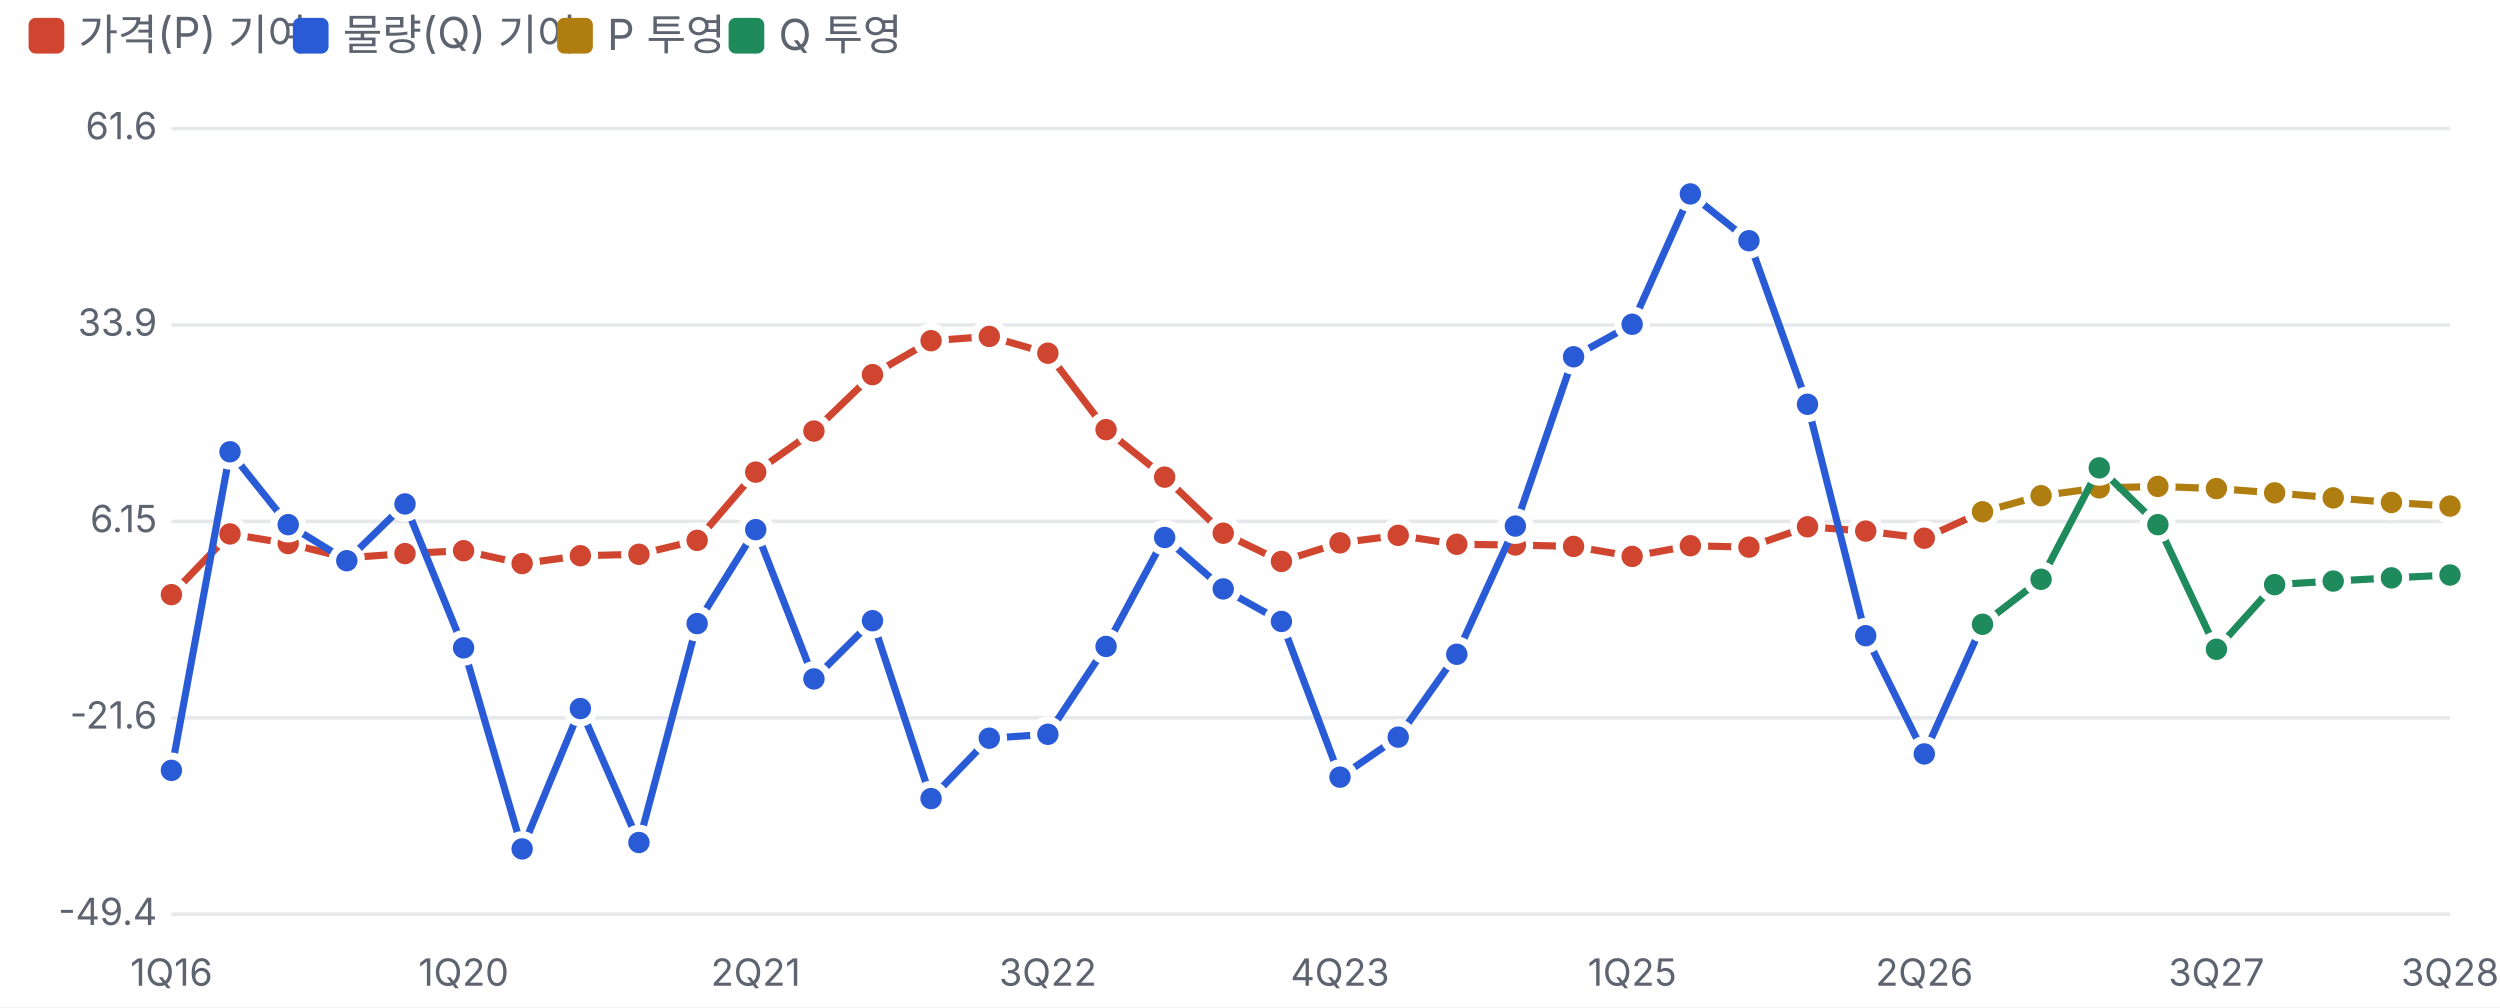
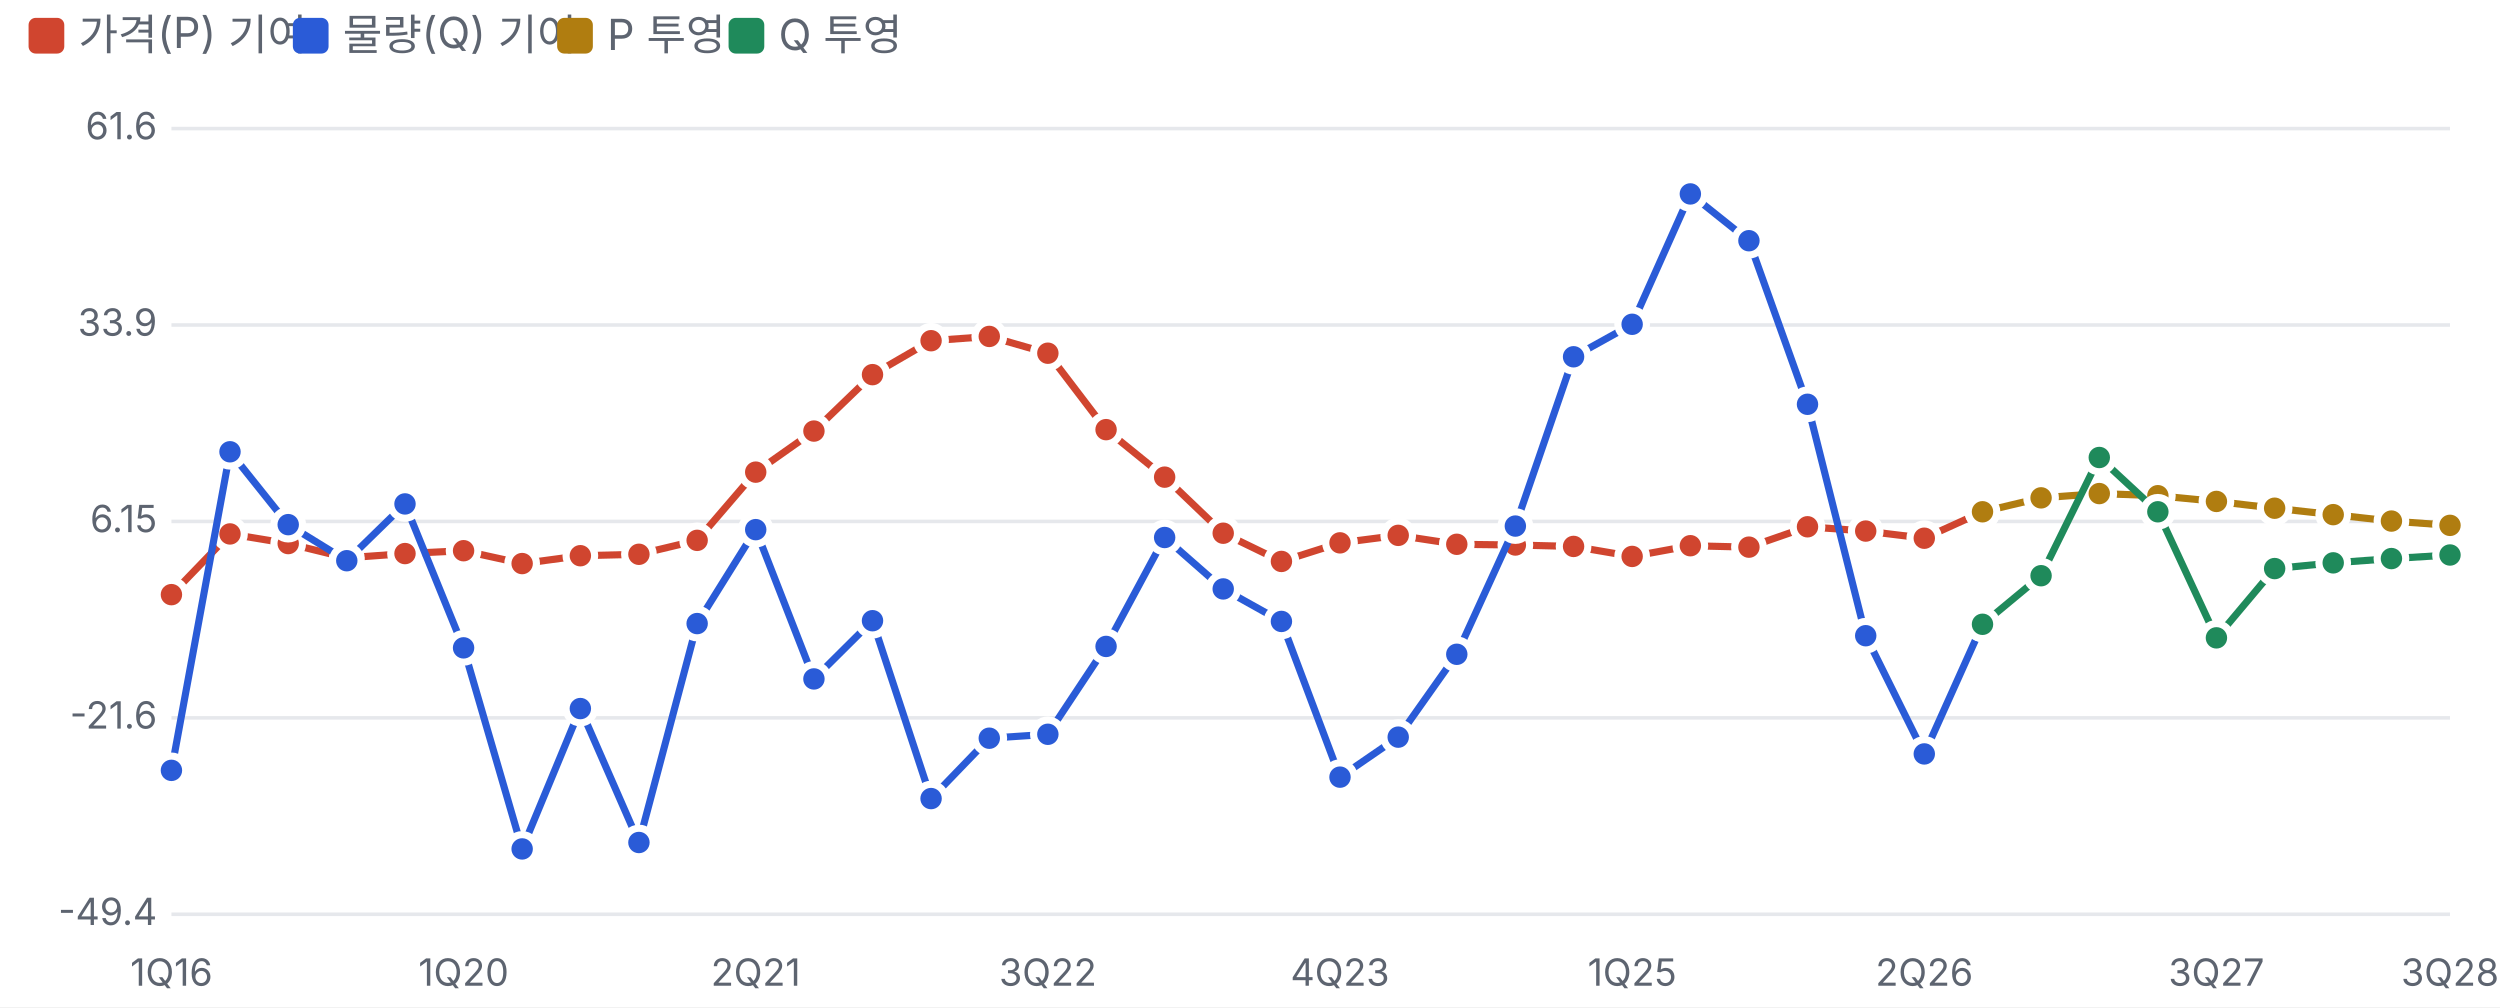
<svg xmlns="http://www.w3.org/2000/svg" viewBox="0 0 700 282" width="700" height="282">
  <style>text{fill:#5d6470;font-size:10.5px;font-family:-apple-system,'Apple SD Gothic Neo','Malgun Gothic',sans-serif}</style>
  <rect width="100%" height="100%" fill="#ffffff" />
  <rect x="8" y="5" width="10" height="10" rx="2" fill="#d0452f" />
  <text x="22" y="14" style="font-size:12px">가격(P) 기여</text>
  <rect x="82" y="5" width="10" height="10" rx="2" fill="#2a5bd7" />
  <text x="96" y="14" style="font-size:12px">물량(Q) 기여</text>
  <rect x="156" y="5" width="10" height="10" rx="2" fill="#b07d10" />
  <text x="170" y="14" style="font-size:12px">P 투영</text>
  <rect x="204" y="5" width="10" height="10" rx="2" fill="#1f8a5b" />
  <text x="218" y="14" style="font-size:12px">Q 투영</text>
  <g transform="translate(0,22)">
    <line x1="48" x2="686" y1="234.0" y2="234.0" stroke="#e6e8ec" />
    <text x="44" y="237.0" text-anchor="end">-49.4</text>
    <line x1="48" x2="686" y1="179.0" y2="179.0" stroke="#e6e8ec" />
    <text x="44" y="182.0" text-anchor="end">-21.6</text>
    <line x1="48" x2="686" y1="124.0" y2="124.0" stroke="#e6e8ec" />
    <text x="44" y="127.0" text-anchor="end">6.15</text>
    <line x1="48" x2="686" y1="69.0" y2="69.0" stroke="#e6e8ec" />
    <text x="44" y="72.0" text-anchor="end">33.9</text>
    <line x1="48" x2="686" y1="14.0" y2="14.0" stroke="#e6e8ec" />
    <text x="44" y="17.0" text-anchor="end">61.6</text>
    <text x="48.0" y="254" text-anchor="middle">1Q16</text>
    <text x="129.8" y="254" text-anchor="middle">1Q20</text>
    <text x="211.6" y="254" text-anchor="middle">2Q21</text>
    <text x="293.4" y="254" text-anchor="middle">3Q22</text>
    <text x="375.2" y="254" text-anchor="middle">4Q23</text>
    <text x="457.0" y="254" text-anchor="middle">1Q25</text>
    <text x="538.8" y="254" text-anchor="middle">2Q26</text>
    <text x="620.6" y="254" text-anchor="middle">3Q27</text>
    <text x="686.0" y="254" text-anchor="middle">3Q28</text>
    <polyline fill="none" stroke="#d0452f" stroke-width="2" points="48.0,144.5 64.4,127.5 80.7,130.2 97.1,134.2 113.4,133.0 129.8,132.2 146.2,135.8 162.5,133.6 178.9,133.2 195.2,129.3 211.6,110.2 227.9,98.7 244.3,82.9 260.7,73.4 277.0,72.2 293.4,76.9 309.7,98.3 326.1,111.6 342.5,127.3 358.8,135.2 375.2,130.0 391.5,127.9 407.9,130.4 424.3,130.6 440.6,131.0 457.0,133.8 473.3,130.8 489.7,131.2 506.1,125.5 522.4,126.7 538.8,128.7 555.1,121.3" />
    <circle cx="48.0" cy="144.5" r="4" fill="#d0452f" stroke="#fff" stroke-width="2" />
    <circle cx="64.4" cy="127.5" r="4" fill="#d0452f" stroke="#fff" stroke-width="2" />
    <circle cx="80.7" cy="130.2" r="4" fill="#d0452f" stroke="#fff" stroke-width="2" />
    <circle cx="97.1" cy="134.2" r="4" fill="#d0452f" stroke="#fff" stroke-width="2" />
    <circle cx="113.4" cy="133.0" r="4" fill="#d0452f" stroke="#fff" stroke-width="2" />
    <circle cx="129.8" cy="132.2" r="4" fill="#d0452f" stroke="#fff" stroke-width="2" />
    <circle cx="146.2" cy="135.8" r="4" fill="#d0452f" stroke="#fff" stroke-width="2" />
    <circle cx="162.5" cy="133.6" r="4" fill="#d0452f" stroke="#fff" stroke-width="2" />
    <circle cx="178.9" cy="133.2" r="4" fill="#d0452f" stroke="#fff" stroke-width="2" />
    <circle cx="195.2" cy="129.3" r="4" fill="#d0452f" stroke="#fff" stroke-width="2" />
    <circle cx="211.6" cy="110.2" r="4" fill="#d0452f" stroke="#fff" stroke-width="2" />
    <circle cx="227.9" cy="98.7" r="4" fill="#d0452f" stroke="#fff" stroke-width="2" />
    <circle cx="244.3" cy="82.9" r="4" fill="#d0452f" stroke="#fff" stroke-width="2" />
    <circle cx="260.7" cy="73.4" r="4" fill="#d0452f" stroke="#fff" stroke-width="2" />
    <circle cx="277.0" cy="72.2" r="4" fill="#d0452f" stroke="#fff" stroke-width="2" />
    <circle cx="293.4" cy="76.9" r="4" fill="#d0452f" stroke="#fff" stroke-width="2" />
    <circle cx="309.7" cy="98.3" r="4" fill="#d0452f" stroke="#fff" stroke-width="2" />
    <circle cx="326.1" cy="111.6" r="4" fill="#d0452f" stroke="#fff" stroke-width="2" />
    <circle cx="342.5" cy="127.3" r="4" fill="#d0452f" stroke="#fff" stroke-width="2" />
    <circle cx="358.8" cy="135.2" r="4" fill="#d0452f" stroke="#fff" stroke-width="2" />
    <circle cx="375.2" cy="130.0" r="4" fill="#d0452f" stroke="#fff" stroke-width="2" />
    <circle cx="391.5" cy="127.9" r="4" fill="#d0452f" stroke="#fff" stroke-width="2" />
    <circle cx="407.9" cy="130.4" r="4" fill="#d0452f" stroke="#fff" stroke-width="2" />
    <circle cx="424.3" cy="130.6" r="4" fill="#d0452f" stroke="#fff" stroke-width="2" />
    <circle cx="440.6" cy="131.0" r="4" fill="#d0452f" stroke="#fff" stroke-width="2" />
    <circle cx="457.0" cy="133.8" r="4" fill="#d0452f" stroke="#fff" stroke-width="2" />
    <circle cx="473.3" cy="130.8" r="4" fill="#d0452f" stroke="#fff" stroke-width="2" />
    <circle cx="489.7" cy="131.2" r="4" fill="#d0452f" stroke="#fff" stroke-width="2" />
    <circle cx="506.1" cy="125.5" r="4" fill="#d0452f" stroke="#fff" stroke-width="2" />
    <circle cx="522.4" cy="126.7" r="4" fill="#d0452f" stroke="#fff" stroke-width="2" />
    <circle cx="538.8" cy="128.7" r="4" fill="#d0452f" stroke="#fff" stroke-width="2" />
    <circle cx="555.1" cy="121.3" r="4" fill="#d0452f" stroke="#fff" stroke-width="2" />
    <polyline fill="none" stroke="#2a5bd7" stroke-width="2" points="48.0,193.7 64.4,104.5 80.7,124.9 97.1,135.0 113.4,119.1 129.8,159.4 146.2,215.7 162.5,176.4 178.9,213.9 195.2,152.6 211.6,126.3 227.9,168.1 244.3,151.8 260.7,201.6 277.0,184.7 293.4,183.6 309.7,159.0 326.1,128.5 342.5,142.9 358.8,152.0 375.2,195.6 391.5,184.4 407.9,161.2 424.3,125.3 440.6,77.9 457.0,68.8 473.3,32.3 489.7,45.4 506.1,91.2 522.4,156.0 538.8,189.1 555.1,152.8" />
    <circle cx="48.0" cy="193.7" r="4" fill="#2a5bd7" stroke="#fff" stroke-width="2" />
    <circle cx="64.4" cy="104.5" r="4" fill="#2a5bd7" stroke="#fff" stroke-width="2" />
    <circle cx="80.7" cy="124.9" r="4" fill="#2a5bd7" stroke="#fff" stroke-width="2" />
    <circle cx="97.1" cy="135.0" r="4" fill="#2a5bd7" stroke="#fff" stroke-width="2" />
    <circle cx="113.4" cy="119.1" r="4" fill="#2a5bd7" stroke="#fff" stroke-width="2" />
    <circle cx="129.8" cy="159.4" r="4" fill="#2a5bd7" stroke="#fff" stroke-width="2" />
    <circle cx="146.2" cy="215.7" r="4" fill="#2a5bd7" stroke="#fff" stroke-width="2" />
    <circle cx="162.5" cy="176.4" r="4" fill="#2a5bd7" stroke="#fff" stroke-width="2" />
    <circle cx="178.9" cy="213.9" r="4" fill="#2a5bd7" stroke="#fff" stroke-width="2" />
    <circle cx="195.2" cy="152.6" r="4" fill="#2a5bd7" stroke="#fff" stroke-width="2" />
    <circle cx="211.6" cy="126.3" r="4" fill="#2a5bd7" stroke="#fff" stroke-width="2" />
    <circle cx="227.9" cy="168.1" r="4" fill="#2a5bd7" stroke="#fff" stroke-width="2" />
    <circle cx="244.3" cy="151.8" r="4" fill="#2a5bd7" stroke="#fff" stroke-width="2" />
    <circle cx="260.7" cy="201.6" r="4" fill="#2a5bd7" stroke="#fff" stroke-width="2" />
    <circle cx="277.0" cy="184.7" r="4" fill="#2a5bd7" stroke="#fff" stroke-width="2" />
    <circle cx="293.4" cy="183.6" r="4" fill="#2a5bd7" stroke="#fff" stroke-width="2" />
    <circle cx="309.7" cy="159.0" r="4" fill="#2a5bd7" stroke="#fff" stroke-width="2" />
    <circle cx="326.1" cy="128.5" r="4" fill="#2a5bd7" stroke="#fff" stroke-width="2" />
    <circle cx="342.5" cy="142.9" r="4" fill="#2a5bd7" stroke="#fff" stroke-width="2" />
    <circle cx="358.8" cy="152.0" r="4" fill="#2a5bd7" stroke="#fff" stroke-width="2" />
    <circle cx="375.2" cy="195.6" r="4" fill="#2a5bd7" stroke="#fff" stroke-width="2" />
    <circle cx="391.5" cy="184.4" r="4" fill="#2a5bd7" stroke="#fff" stroke-width="2" />
    <circle cx="407.9" cy="161.2" r="4" fill="#2a5bd7" stroke="#fff" stroke-width="2" />
    <circle cx="424.3" cy="125.3" r="4" fill="#2a5bd7" stroke="#fff" stroke-width="2" />
    <circle cx="440.6" cy="77.9" r="4" fill="#2a5bd7" stroke="#fff" stroke-width="2" />
    <circle cx="457.0" cy="68.8" r="4" fill="#2a5bd7" stroke="#fff" stroke-width="2" />
    <circle cx="473.3" cy="32.3" r="4" fill="#2a5bd7" stroke="#fff" stroke-width="2" />
    <circle cx="489.7" cy="45.4" r="4" fill="#2a5bd7" stroke="#fff" stroke-width="2" />
    <circle cx="506.1" cy="91.2" r="4" fill="#2a5bd7" stroke="#fff" stroke-width="2" />
    <circle cx="522.4" cy="156.0" r="4" fill="#2a5bd7" stroke="#fff" stroke-width="2" />
    <circle cx="538.8" cy="189.1" r="4" fill="#2a5bd7" stroke="#fff" stroke-width="2" />
    <circle cx="555.1" cy="152.8" r="4" fill="#2a5bd7" stroke="#fff" stroke-width="2" />
-     <polyline fill="none" stroke="#b07d10" stroke-width="2" points="555.1,121.3 571.5,116.8 587.8,114.6 604.2,114.2 620.6,114.8 636.9,116.0 653.3,117.4 669.6,118.7 686.0,119.7" />
+     <polyline fill="none" stroke="#b07d10" stroke-width="2" points="555.1,121.3 571.5,117.4 587.8,116.2 604.2,116.8 620.6,118.4 636.9,120.3 653.3,122.1 669.6,123.9 686.0,125.1" />
    <circle cx="555.1" cy="121.3" r="4" fill="#b07d10" stroke="#fff" stroke-width="2" />
-     <circle cx="571.5" cy="116.8" r="4" fill="#b07d10" stroke="#fff" stroke-width="2" />
-     <circle cx="587.8" cy="114.6" r="4" fill="#b07d10" stroke="#fff" stroke-width="2" />
-     <circle cx="604.2" cy="114.2" r="4" fill="#b07d10" stroke="#fff" stroke-width="2" />
-     <circle cx="620.6" cy="114.8" r="4" fill="#b07d10" stroke="#fff" stroke-width="2" />
-     <circle cx="636.9" cy="116.0" r="4" fill="#b07d10" stroke="#fff" stroke-width="2" />
-     <circle cx="653.3" cy="117.4" r="4" fill="#b07d10" stroke="#fff" stroke-width="2" />
-     <circle cx="669.6" cy="118.7" r="4" fill="#b07d10" stroke="#fff" stroke-width="2" />
-     <circle cx="686.0" cy="119.7" r="4" fill="#b07d10" stroke="#fff" stroke-width="2" />
-     <polyline fill="none" stroke="#1f8a5b" stroke-width="2" points="555.1,152.8 571.5,140.2 587.8,109.0 604.2,124.9 620.6,159.8 636.9,141.7 653.3,140.7 669.6,139.8 686.0,139.0" />
+     <circle cx="571.5" cy="117.4" r="4" fill="#b07d10" stroke="#fff" stroke-width="2" />
+     <circle cx="587.8" cy="116.2" r="4" fill="#b07d10" stroke="#fff" stroke-width="2" />
+     <circle cx="604.2" cy="116.8" r="4" fill="#b07d10" stroke="#fff" stroke-width="2" />
+     <circle cx="620.6" cy="118.4" r="4" fill="#b07d10" stroke="#fff" stroke-width="2" />
+     <circle cx="636.9" cy="120.3" r="4" fill="#b07d10" stroke="#fff" stroke-width="2" />
+     <circle cx="653.3" cy="122.1" r="4" fill="#b07d10" stroke="#fff" stroke-width="2" />
+     <circle cx="669.6" cy="123.9" r="4" fill="#b07d10" stroke="#fff" stroke-width="2" />
+     <circle cx="686.0" cy="125.1" r="4" fill="#b07d10" stroke="#fff" stroke-width="2" />
+     <polyline fill="none" stroke="#1f8a5b" stroke-width="2" points="555.1,152.8 571.5,139.2 587.8,106.1 604.2,121.3 620.6,156.6 636.9,137.2 653.3,135.6 669.6,134.4 686.0,133.4" />
    <circle cx="555.1" cy="152.8" r="4" fill="#1f8a5b" stroke="#fff" stroke-width="2" />
-     <circle cx="571.5" cy="140.2" r="4" fill="#1f8a5b" stroke="#fff" stroke-width="2" />
-     <circle cx="587.8" cy="109.0" r="4" fill="#1f8a5b" stroke="#fff" stroke-width="2" />
-     <circle cx="604.2" cy="124.9" r="4" fill="#1f8a5b" stroke="#fff" stroke-width="2" />
-     <circle cx="620.6" cy="159.8" r="4" fill="#1f8a5b" stroke="#fff" stroke-width="2" />
-     <circle cx="636.9" cy="141.7" r="4" fill="#1f8a5b" stroke="#fff" stroke-width="2" />
-     <circle cx="653.3" cy="140.7" r="4" fill="#1f8a5b" stroke="#fff" stroke-width="2" />
-     <circle cx="669.6" cy="139.8" r="4" fill="#1f8a5b" stroke="#fff" stroke-width="2" />
-     <circle cx="686.0" cy="139.0" r="4" fill="#1f8a5b" stroke="#fff" stroke-width="2" />
+     <circle cx="571.5" cy="139.2" r="4" fill="#1f8a5b" stroke="#fff" stroke-width="2" />
+     <circle cx="587.8" cy="106.1" r="4" fill="#1f8a5b" stroke="#fff" stroke-width="2" />
+     <circle cx="604.2" cy="121.3" r="4" fill="#1f8a5b" stroke="#fff" stroke-width="2" />
+     <circle cx="620.6" cy="156.6" r="4" fill="#1f8a5b" stroke="#fff" stroke-width="2" />
+     <circle cx="636.9" cy="137.2" r="4" fill="#1f8a5b" stroke="#fff" stroke-width="2" />
+     <circle cx="653.3" cy="135.6" r="4" fill="#1f8a5b" stroke="#fff" stroke-width="2" />
+     <circle cx="669.6" cy="134.4" r="4" fill="#1f8a5b" stroke="#fff" stroke-width="2" />
+     <circle cx="686.0" cy="133.4" r="4" fill="#1f8a5b" stroke="#fff" stroke-width="2" />
  </g>
</svg>
